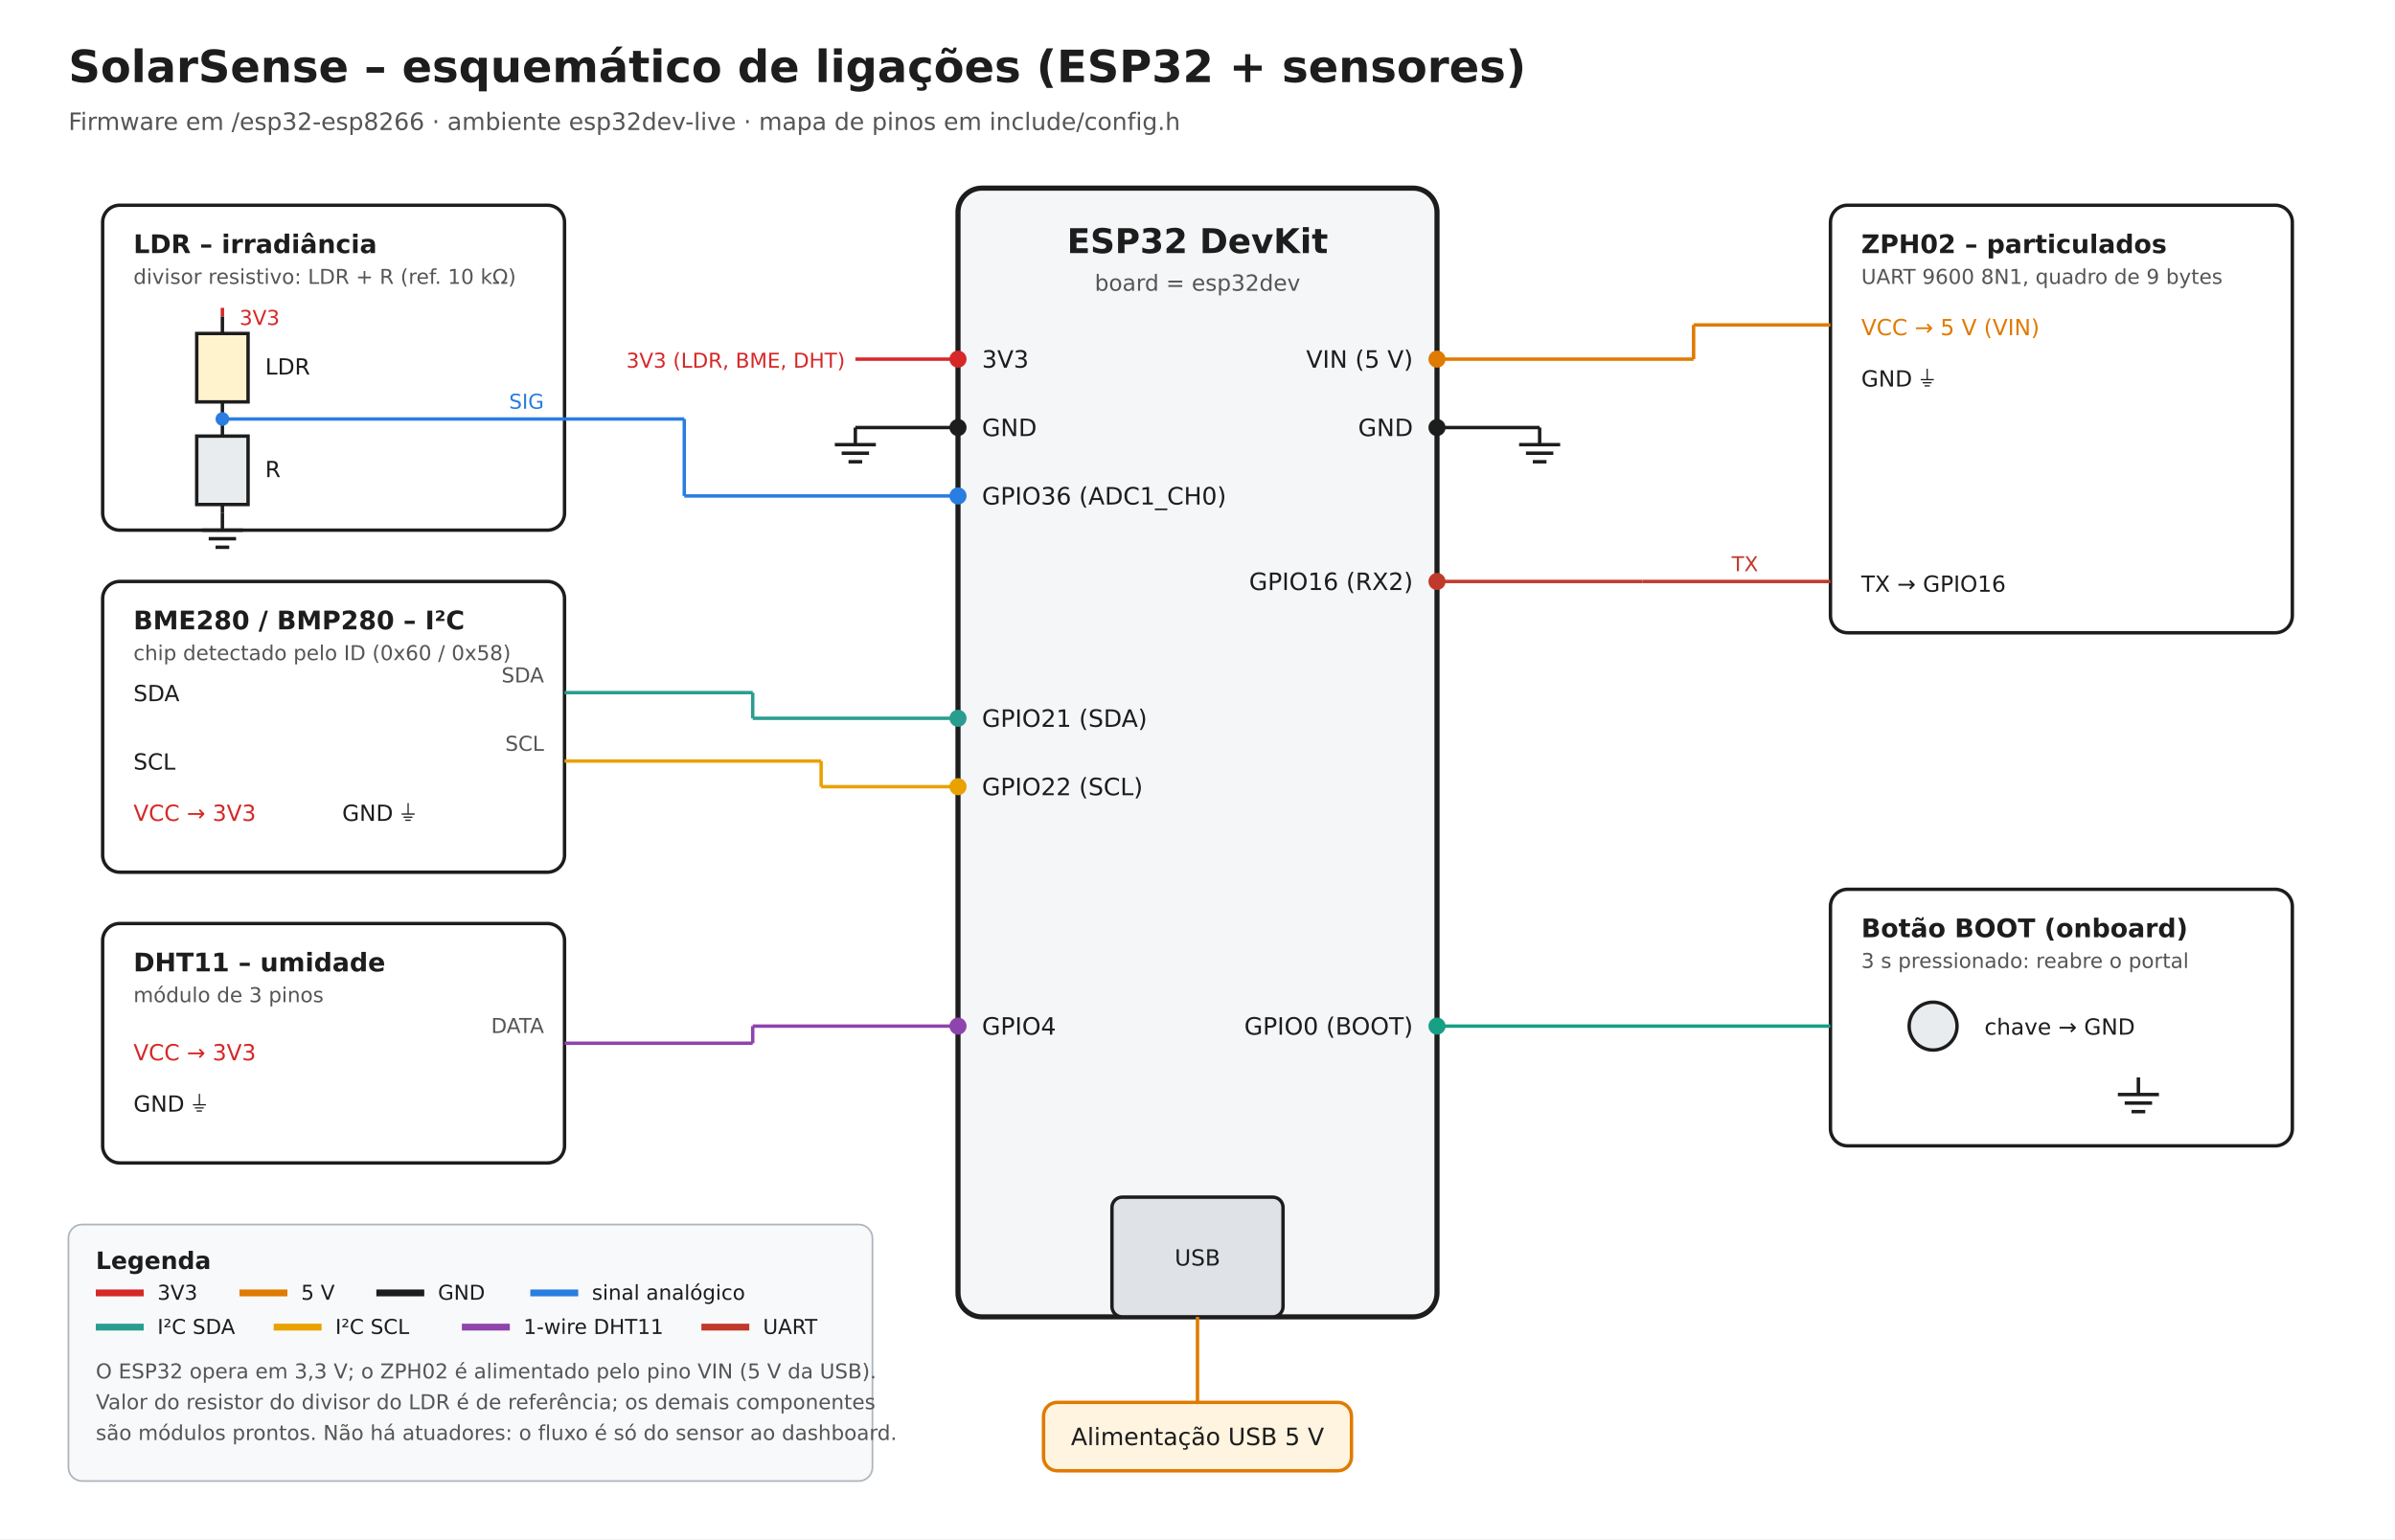
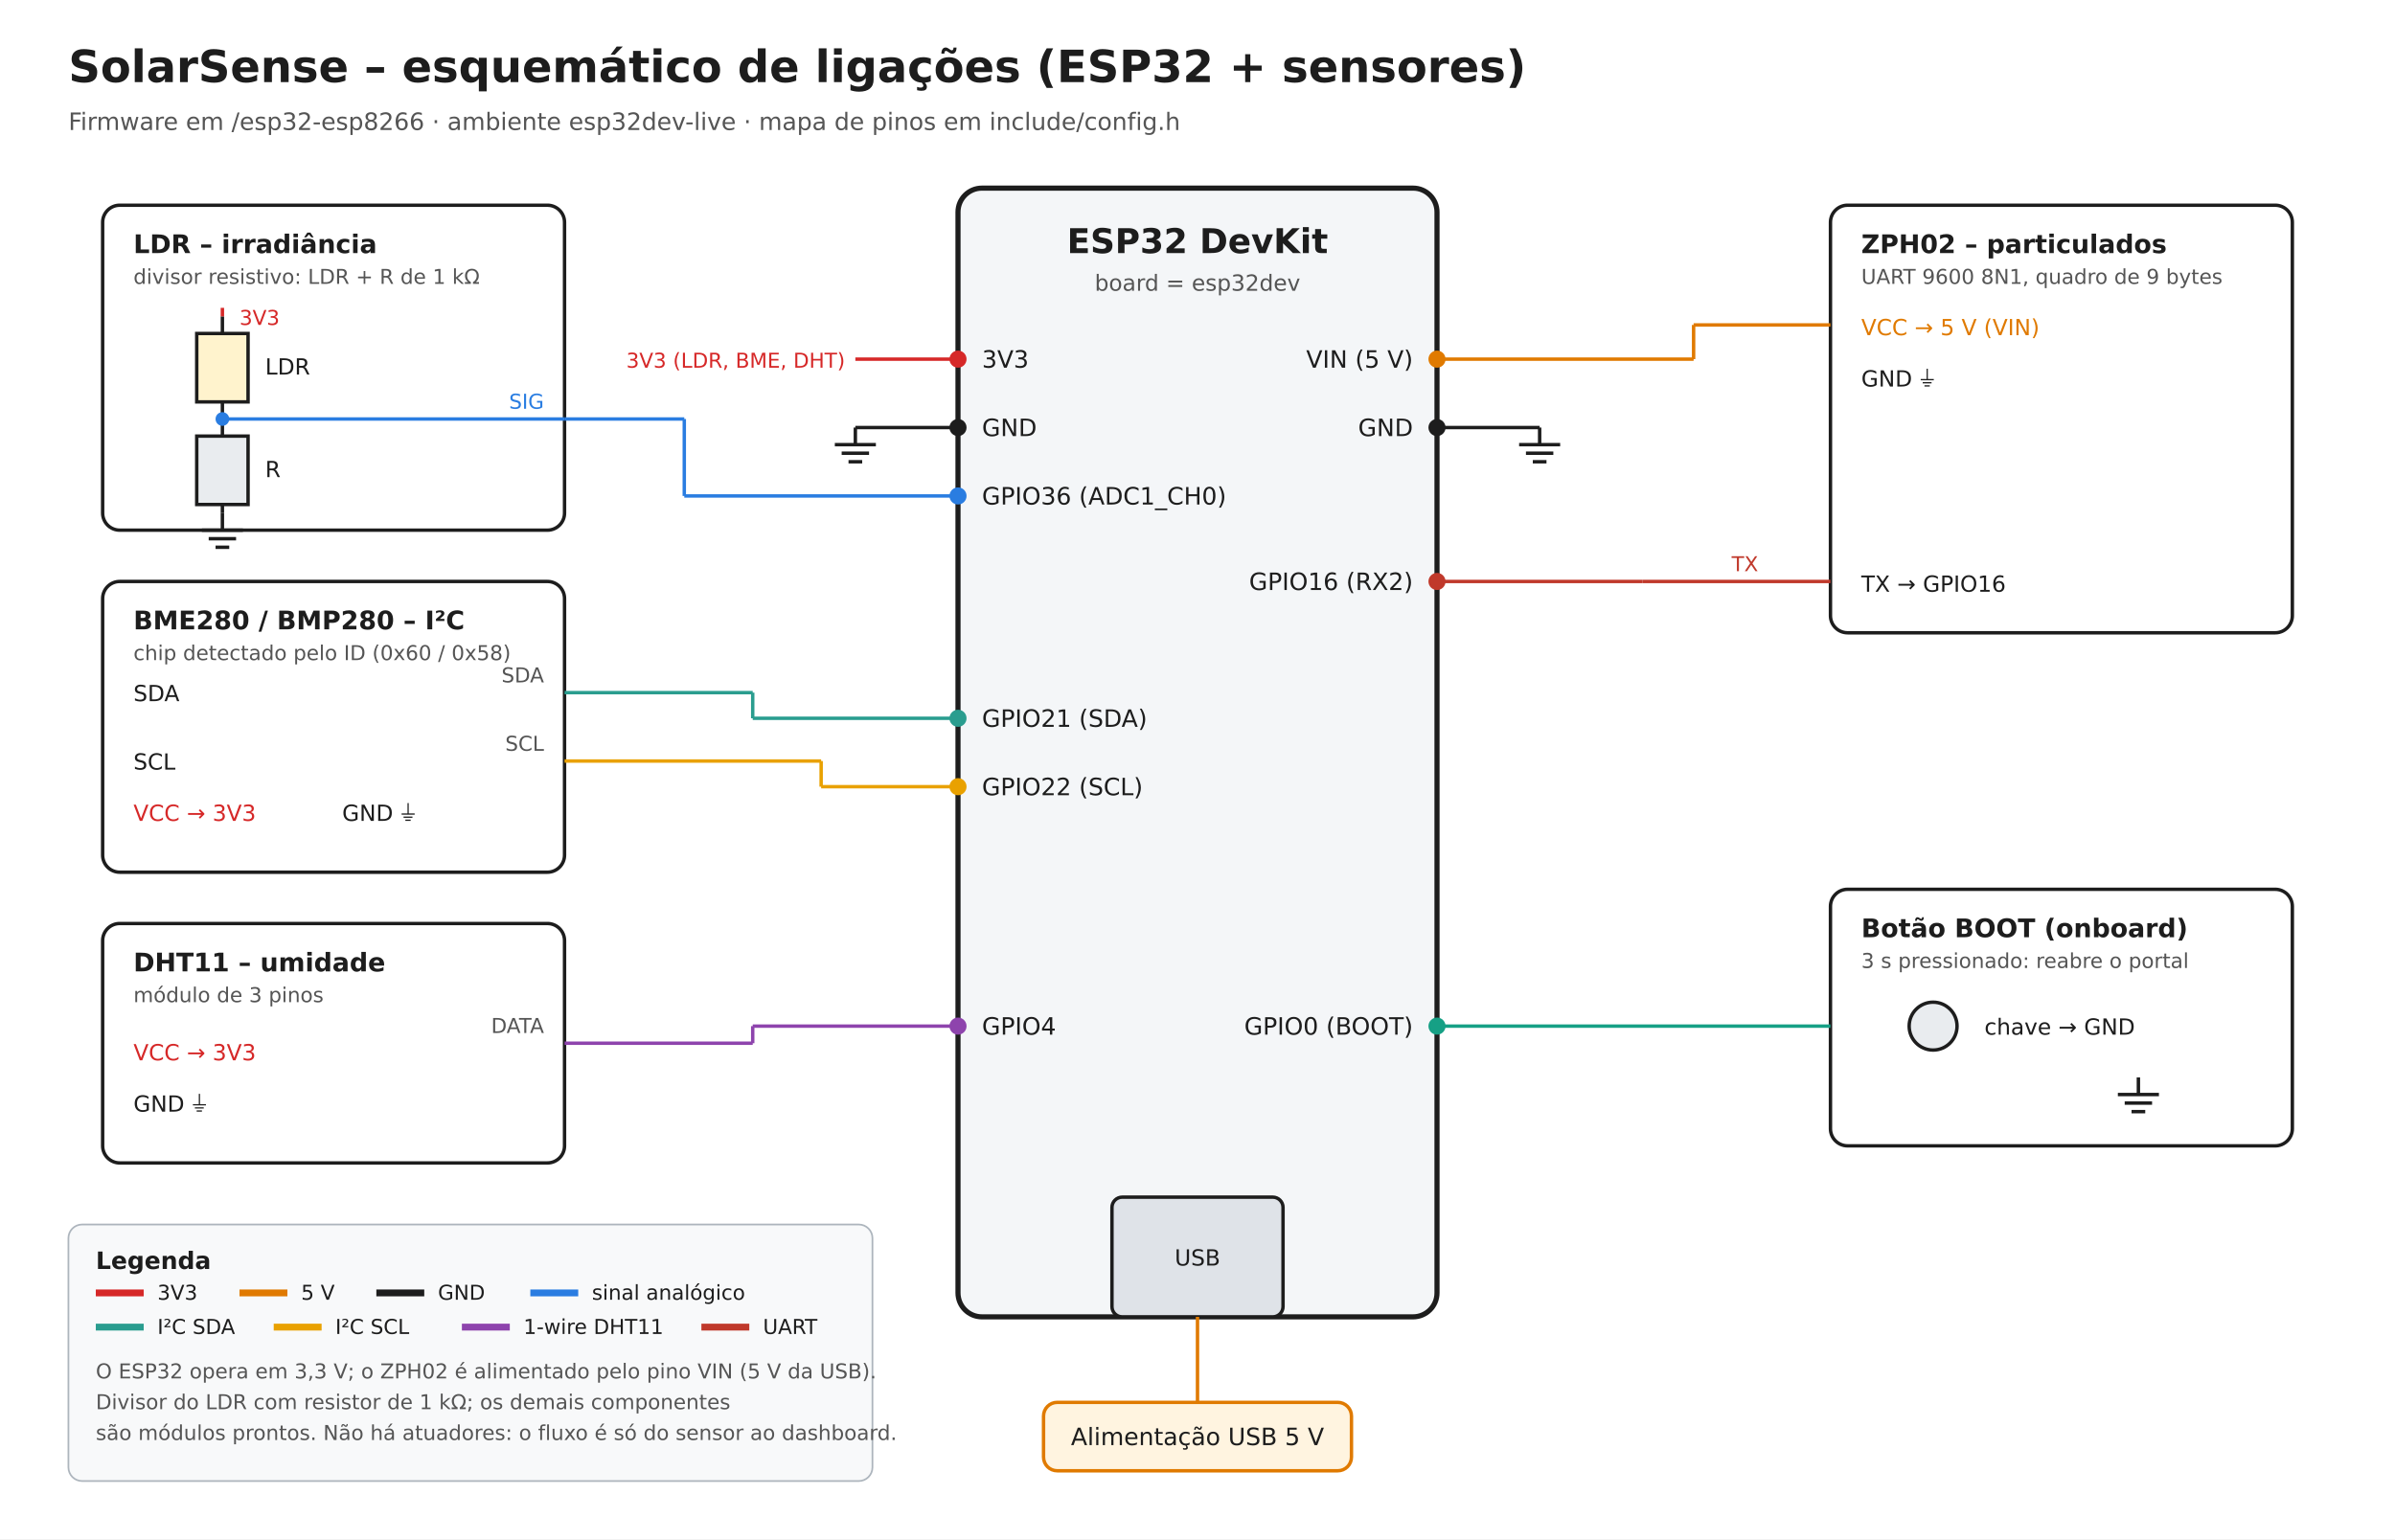
<svg xmlns="http://www.w3.org/2000/svg" width="1400" height="900" viewBox="0 0 1400 900" font-family="DejaVu Sans, Arial, sans-serif">
  <rect width="1400" height="900" fill="#ffffff" />
  <text x="40" y="48" font-size="26" font-weight="bold" fill="#1d1d1d">SolarSense – esquemático de ligações (ESP32 + sensores)</text>
  <text x="40" y="76" font-size="14" fill="#555">Firmware em /esp32-esp8266 · ambiente esp32dev-live · mapa de pinos em include/config.h</text>
  <defs>
    <g id="gnd">
      <line x1="0" y1="0" x2="0" y2="10" stroke="#1d1d1d" stroke-width="2" />
      <line x1="-12" y1="10" x2="12" y2="10" stroke="#1d1d1d" stroke-width="2" />
      <line x1="-8" y1="15" x2="8" y2="15" stroke="#1d1d1d" stroke-width="2" />
      <line x1="-4" y1="20" x2="4" y2="20" stroke="#1d1d1d" stroke-width="2" />
    </g>
  </defs>
  <rect x="560" y="110" width="280" height="660" rx="14" fill="#f4f6f8" stroke="#1d1d1d" stroke-width="3" />
  <text x="700" y="148" font-size="20" font-weight="bold" text-anchor="middle" fill="#1d1d1d">ESP32 DevKit</text>
  <text x="700" y="170" font-size="13" text-anchor="middle" fill="#555">board = esp32dev</text>
  <rect x="650" y="700" width="100" height="70" rx="6" fill="#dfe3e8" stroke="#1d1d1d" stroke-width="2" />
  <text x="700" y="740" font-size="13" text-anchor="middle" fill="#1d1d1d">USB</text>
  <g font-size="14" fill="#1d1d1d">
    <circle cx="560" cy="210" r="5" fill="#d62828" />
    <text x="574" y="215">3V3</text>
    <circle cx="560" cy="250" r="5" fill="#1d1d1d" />
    <text x="574" y="255">GND</text>
    <circle cx="560" cy="290" r="5" fill="#2a7de1" />
    <text x="574" y="295">GPIO36 (ADC1_CH0)</text>
    <circle cx="560" cy="420" r="5" fill="#2a9d8f" />
    <text x="574" y="425">GPIO21 (SDA)</text>
    <circle cx="560" cy="460" r="5" fill="#e9a100" />
    <text x="574" y="465">GPIO22 (SCL)</text>
    <circle cx="560" cy="600" r="5" fill="#8e44ad" />
    <text x="574" y="605">GPIO4</text>
    <circle cx="840" cy="210" r="5" fill="#e07a00" />
    <text x="826" y="215" text-anchor="end">VIN (5 V)</text>
    <circle cx="840" cy="250" r="5" fill="#1d1d1d" />
    <text x="826" y="255" text-anchor="end">GND</text>
    <circle cx="840" cy="340" r="5" fill="#c0392b" />
    <text x="826" y="345" text-anchor="end">GPIO16 (RX2)</text>
    <circle cx="840" cy="600" r="5" fill="#16a085" />
    <text x="826" y="605" text-anchor="end">GPIO0 (BOOT)</text>
  </g>
  <g stroke-width="2" fill="none">
    <line x1="560" y1="210" x2="500" y2="210" stroke="#d62828" />
    <line x1="560" y1="250" x2="500" y2="250" stroke="#1d1d1d" />
    <line x1="840" y1="250" x2="900" y2="250" stroke="#1d1d1d" />
  </g>
  <text x="494" y="215" font-size="12" text-anchor="end" fill="#d62828">3V3 (LDR, BME, DHT)</text>
  <use href="#gnd" x="500" y="250" />
  <use href="#gnd" x="900" y="250" />
  <g fill="#ffffff" stroke="#1d1d1d" stroke-width="2">
    <rect x="60" y="120" width="270" height="190" rx="10" />
    <rect x="60" y="340" width="270" height="170" rx="10" />
    <rect x="60" y="540" width="270" height="140" rx="10" />
    <rect x="1070" y="120" width="270" height="250" rx="10" />
    <rect x="1070" y="520" width="270" height="150" rx="10" />
  </g>
  <g font-size="15" font-weight="bold" fill="#1d1d1d">
    <text x="78" y="148">LDR – irradiância</text>
    <text x="78" y="368">BME280 / BMP280 – I²C</text>
    <text x="78" y="568">DHT11 – umidade</text>
    <text x="1088" y="148">ZPH02 – particulados</text>
    <text x="1088" y="548">Botão BOOT (onboard)</text>
  </g>
  <g font-size="12" fill="#555">
-     <text x="78" y="166">divisor resistivo: LDR + R (ref. 10 kΩ)</text>
+     <text x="78" y="166">divisor resistivo: LDR + R de 1 kΩ</text>
    <text x="78" y="386">chip detectado pelo ID (0x60 / 0x58)</text>
    <text x="78" y="586">módulo de 3 pinos</text>
    <text x="1088" y="166">UART 9600 8N1, quadro de 9 bytes</text>
    <text x="1088" y="566">3 s pressionado: reabre o portal</text>
  </g>
  <g stroke="#1d1d1d" stroke-width="2" fill="none">
    <rect x="115" y="195" width="30" height="40" fill="#fff3cd" />
    <rect x="115" y="255" width="30" height="40" fill="#e9ecef" />
    <line x1="130" y1="185" x2="130" y2="195" />
    <line x1="130" y1="235" x2="130" y2="255" />
    <line x1="130" y1="295" x2="130" y2="300" />
    <line x1="130" y1="245" x2="330" y2="245" stroke="#2a7de1" />
  </g>
  <circle cx="130" cy="245" r="4" fill="#2a7de1" />
  <text x="155" y="219" font-size="13" fill="#1d1d1d">LDR</text>
  <text x="155" y="279" font-size="13" fill="#1d1d1d">R</text>
  <text x="318" y="239" font-size="12" text-anchor="end" fill="#2a7de1">SIG</text>
  <line x1="130" y1="185" x2="130" y2="180" stroke="#d62828" stroke-width="2" />
  <text x="140" y="190" font-size="12" fill="#d62828">3V3</text>
  <use href="#gnd" x="130" y="300" />
  <g font-size="13" fill="#1d1d1d">
    <text x="78" y="410">SDA</text>
    <text x="78" y="450">SCL</text>
    <text x="78" y="480" fill="#d62828">VCC → 3V3</text>
    <text x="200" y="480">GND ⏚</text>
  </g>
  <g stroke-width="2" fill="none">
    <line x1="330" y1="405" x2="440" y2="405" stroke="#2a9d8f" />
    <line x1="440" y1="405" x2="440" y2="420" stroke="#2a9d8f" />
    <line x1="440" y1="420" x2="560" y2="420" stroke="#2a9d8f" />
    <line x1="330" y1="445" x2="480" y2="445" stroke="#e9a100" />
    <line x1="480" y1="445" x2="480" y2="460" stroke="#e9a100" />
    <line x1="480" y1="460" x2="560" y2="460" stroke="#e9a100" />
    <line x1="330" y1="245" x2="400" y2="245" stroke="#2a7de1" />
    <line x1="400" y1="245" x2="400" y2="290" stroke="#2a7de1" />
    <line x1="400" y1="290" x2="560" y2="290" stroke="#2a7de1" />
    <line x1="330" y1="610" x2="440" y2="610" stroke="#8e44ad" />
    <line x1="440" y1="610" x2="440" y2="600" stroke="#8e44ad" />
    <line x1="440" y1="600" x2="560" y2="600" stroke="#8e44ad" />
  </g>
  <g font-size="12" fill="#555">
    <text x="318" y="399" text-anchor="end">SDA</text>
    <text x="318" y="439" text-anchor="end">SCL</text>
    <text x="318" y="604" text-anchor="end">DATA</text>
  </g>
  <g font-size="13" fill="#1d1d1d">
    <text x="78" y="620" fill="#d62828">VCC → 3V3</text>
    <text x="78" y="650">GND ⏚</text>
  </g>
  <g font-size="13" fill="#1d1d1d">
    <text x="1088" y="196" fill="#e07a00">VCC → 5 V (VIN)</text>
    <text x="1088" y="226">GND ⏚</text>
    <text x="1088" y="346">TX → GPIO16</text>
  </g>
  <g stroke-width="2" fill="none">
    <line x1="1070" y1="340" x2="960" y2="340" stroke="#c0392b" />
    <line x1="960" y1="340" x2="840" y2="340" stroke="#c0392b" />
    <line x1="1070" y1="190" x2="990" y2="190" stroke="#e07a00" />
    <line x1="990" y1="190" x2="990" y2="210" stroke="#e07a00" />
    <line x1="990" y1="210" x2="840" y2="210" stroke="#e07a00" />
    <line x1="1070" y1="600" x2="840" y2="600" stroke="#16a085" />
  </g>
  <text x="1020" y="334" font-size="12" text-anchor="middle" fill="#c0392b">TX</text>
  <g stroke="#1d1d1d" stroke-width="2" fill="#e9ecef">
    <circle cx="1130" cy="600" r="14" />
  </g>
  <text x="1160" y="605" font-size="13" fill="#1d1d1d">chave → GND</text>
  <use href="#gnd" x="1250" y="630" />
  <g stroke-width="2" fill="none">
    <line x1="700" y1="770" x2="700" y2="820" stroke="#e07a00" />
  </g>
  <rect x="610" y="820" width="180" height="40" rx="8" fill="#fff4e0" stroke="#e07a00" stroke-width="2" />
  <text x="700" y="845" font-size="14" text-anchor="middle" fill="#1d1d1d">Alimentação USB 5 V</text>
  <rect x="40" y="716" width="470" height="150" rx="8" fill="#f8f9fa" stroke="#adb5bd" />
  <text x="56" y="742" font-size="14" font-weight="bold" fill="#1d1d1d">Legenda</text>
  <g font-size="12" fill="#1d1d1d">
    <rect x="56" y="754" width="28" height="4" fill="#d62828" />
    <text x="92" y="760">3V3</text>
    <rect x="140" y="754" width="28" height="4" fill="#e07a00" />
    <text x="176" y="760">5 V</text>
    <rect x="220" y="754" width="28" height="4" fill="#1d1d1d" />
    <text x="256" y="760">GND</text>
    <rect x="310" y="754" width="28" height="4" fill="#2a7de1" />
    <text x="346" y="760">sinal analógico</text>
    <rect x="56" y="774" width="28" height="4" fill="#2a9d8f" />
    <text x="92" y="780">I²C SDA</text>
    <rect x="160" y="774" width="28" height="4" fill="#e9a100" />
    <text x="196" y="780">I²C SCL</text>
    <rect x="270" y="774" width="28" height="4" fill="#8e44ad" />
    <text x="306" y="780">1-wire DHT11</text>
    <rect x="410" y="774" width="28" height="4" fill="#c0392b" />
    <text x="446" y="780">UART</text>
  </g>
  <text x="56" y="806" font-size="12" fill="#555">O ESP32 opera em 3,3 V; o ZPH02 é alimentado pelo pino VIN (5 V da USB).</text>
-   <text x="56" y="824" font-size="12" fill="#555">Valor do resistor do divisor do LDR é de referência; os demais componentes</text>
+   <text x="56" y="824" font-size="12" fill="#555">Divisor do LDR com resistor de 1 kΩ; os demais componentes</text>
  <text x="56" y="842" font-size="12" fill="#555">são módulos prontos. Não há atuadores: o fluxo é só do sensor ao dashboard.</text>
</svg>
